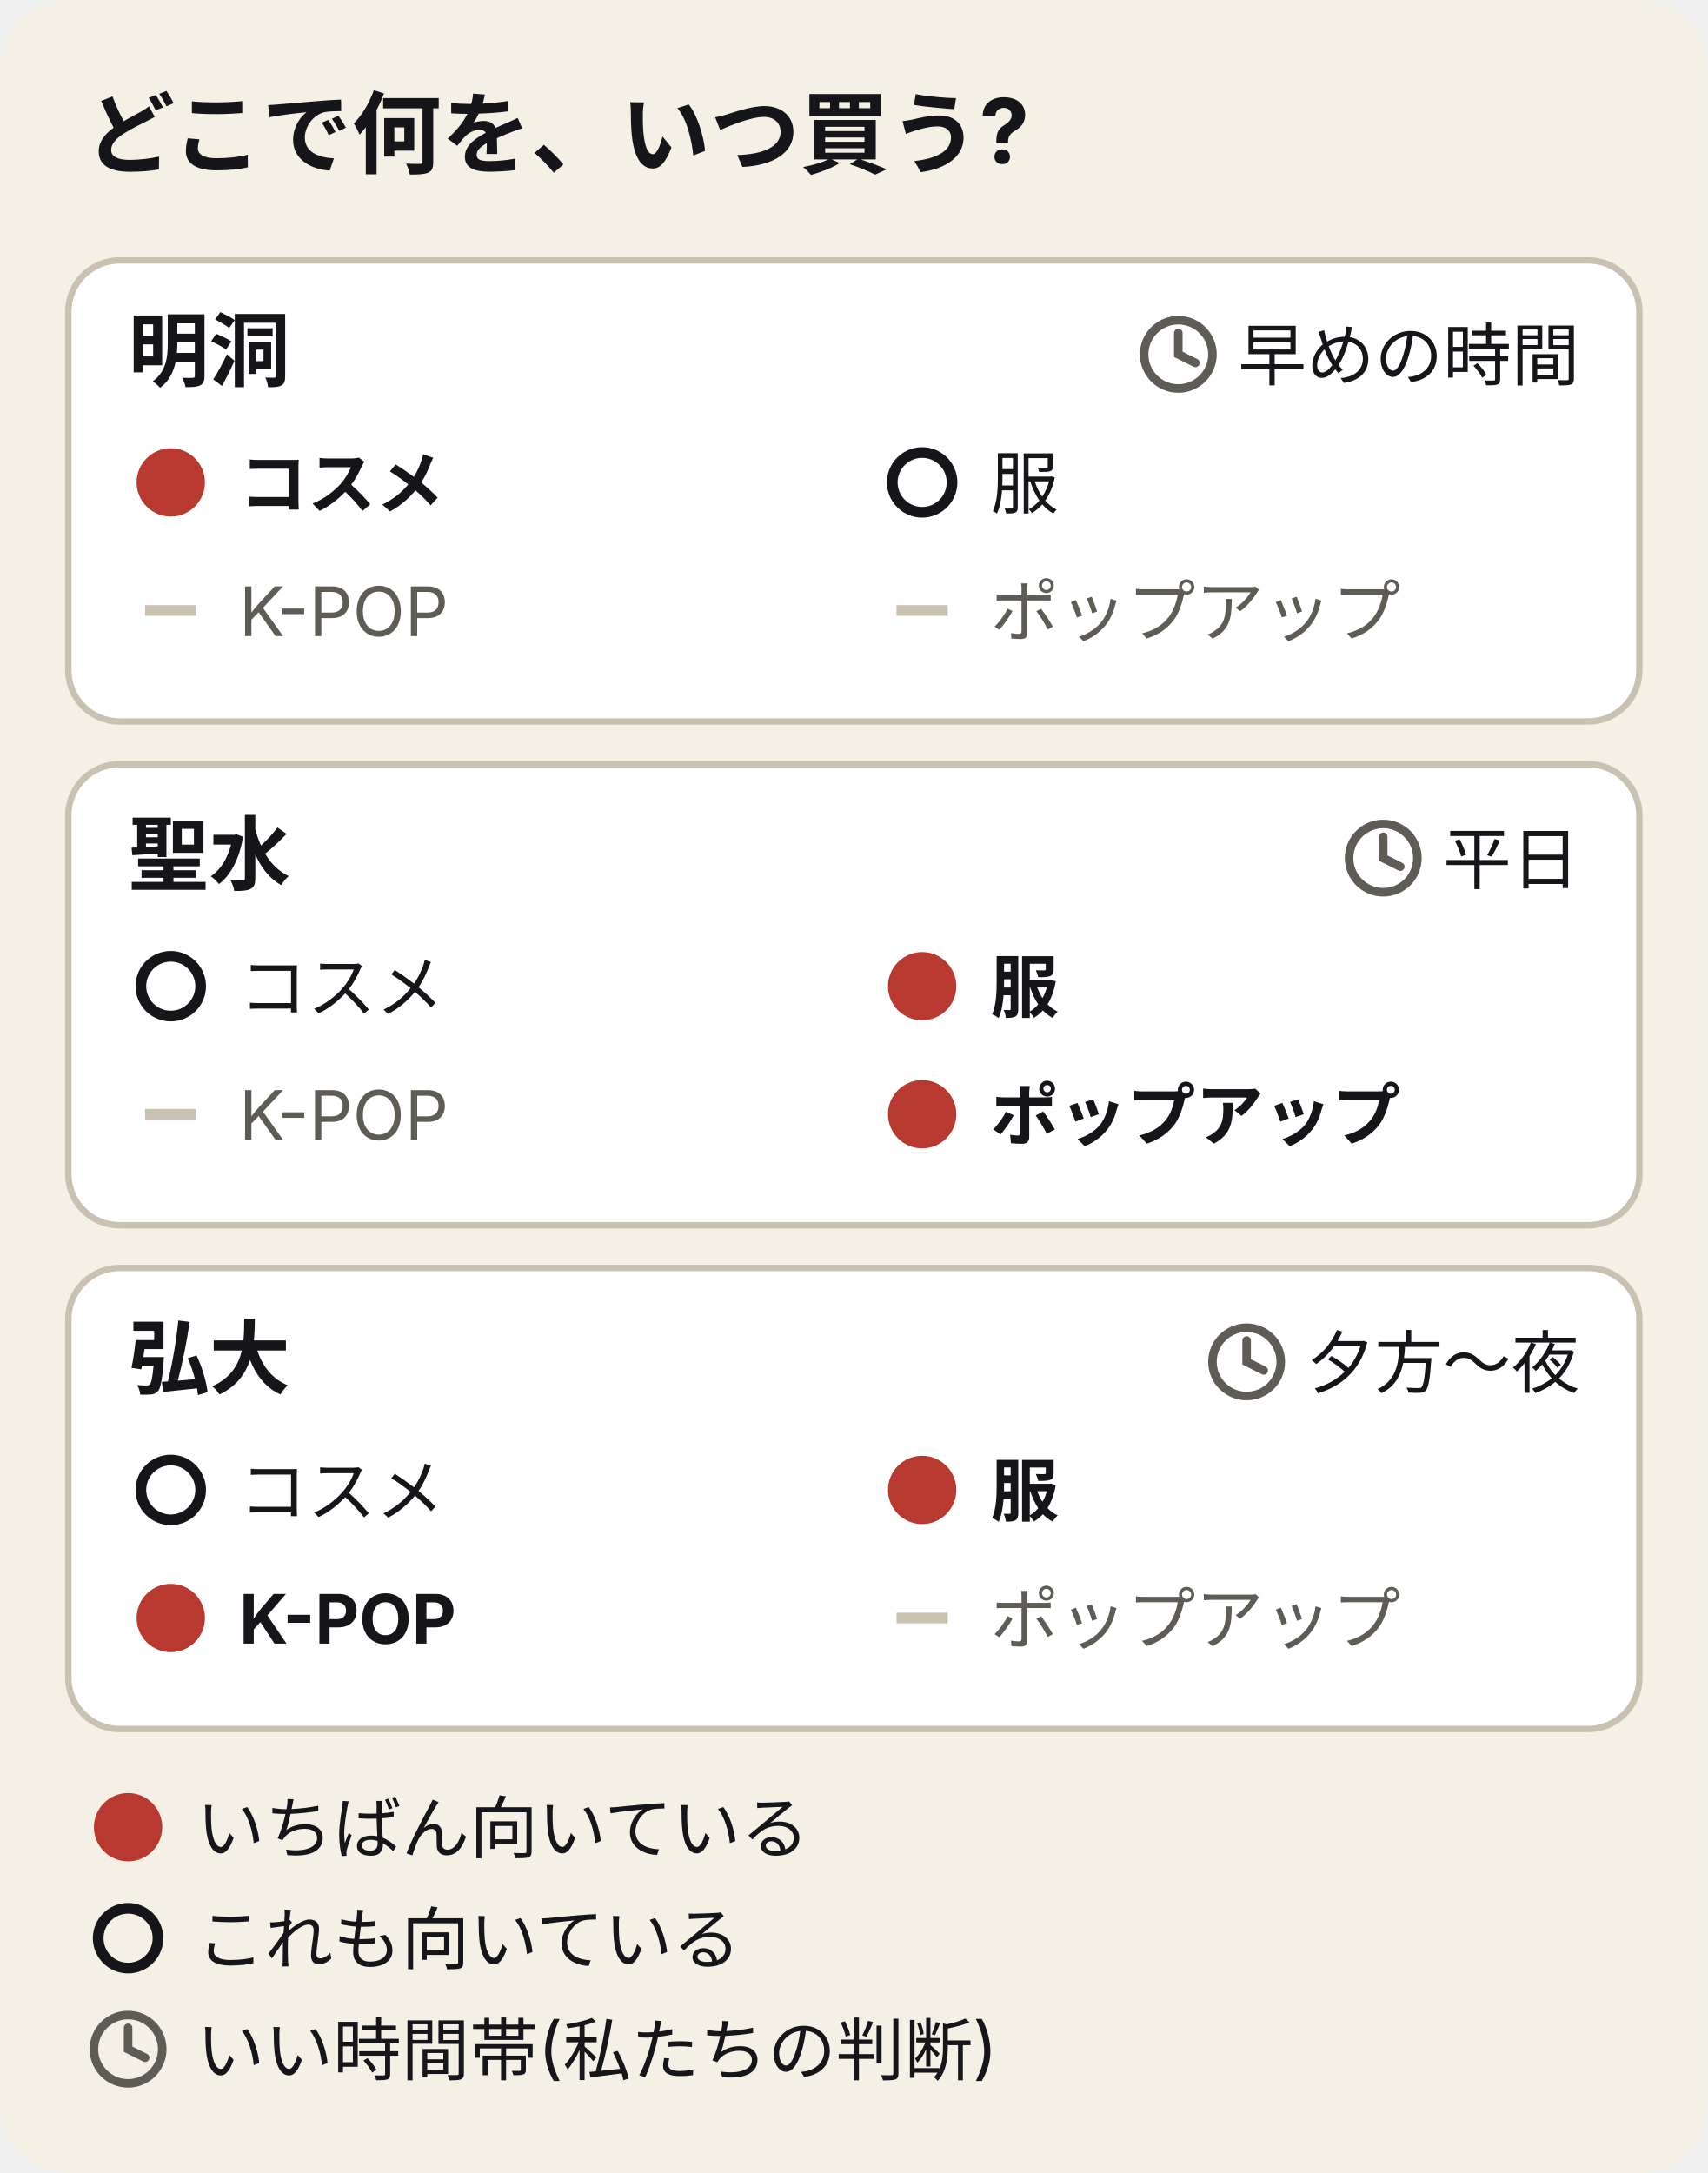
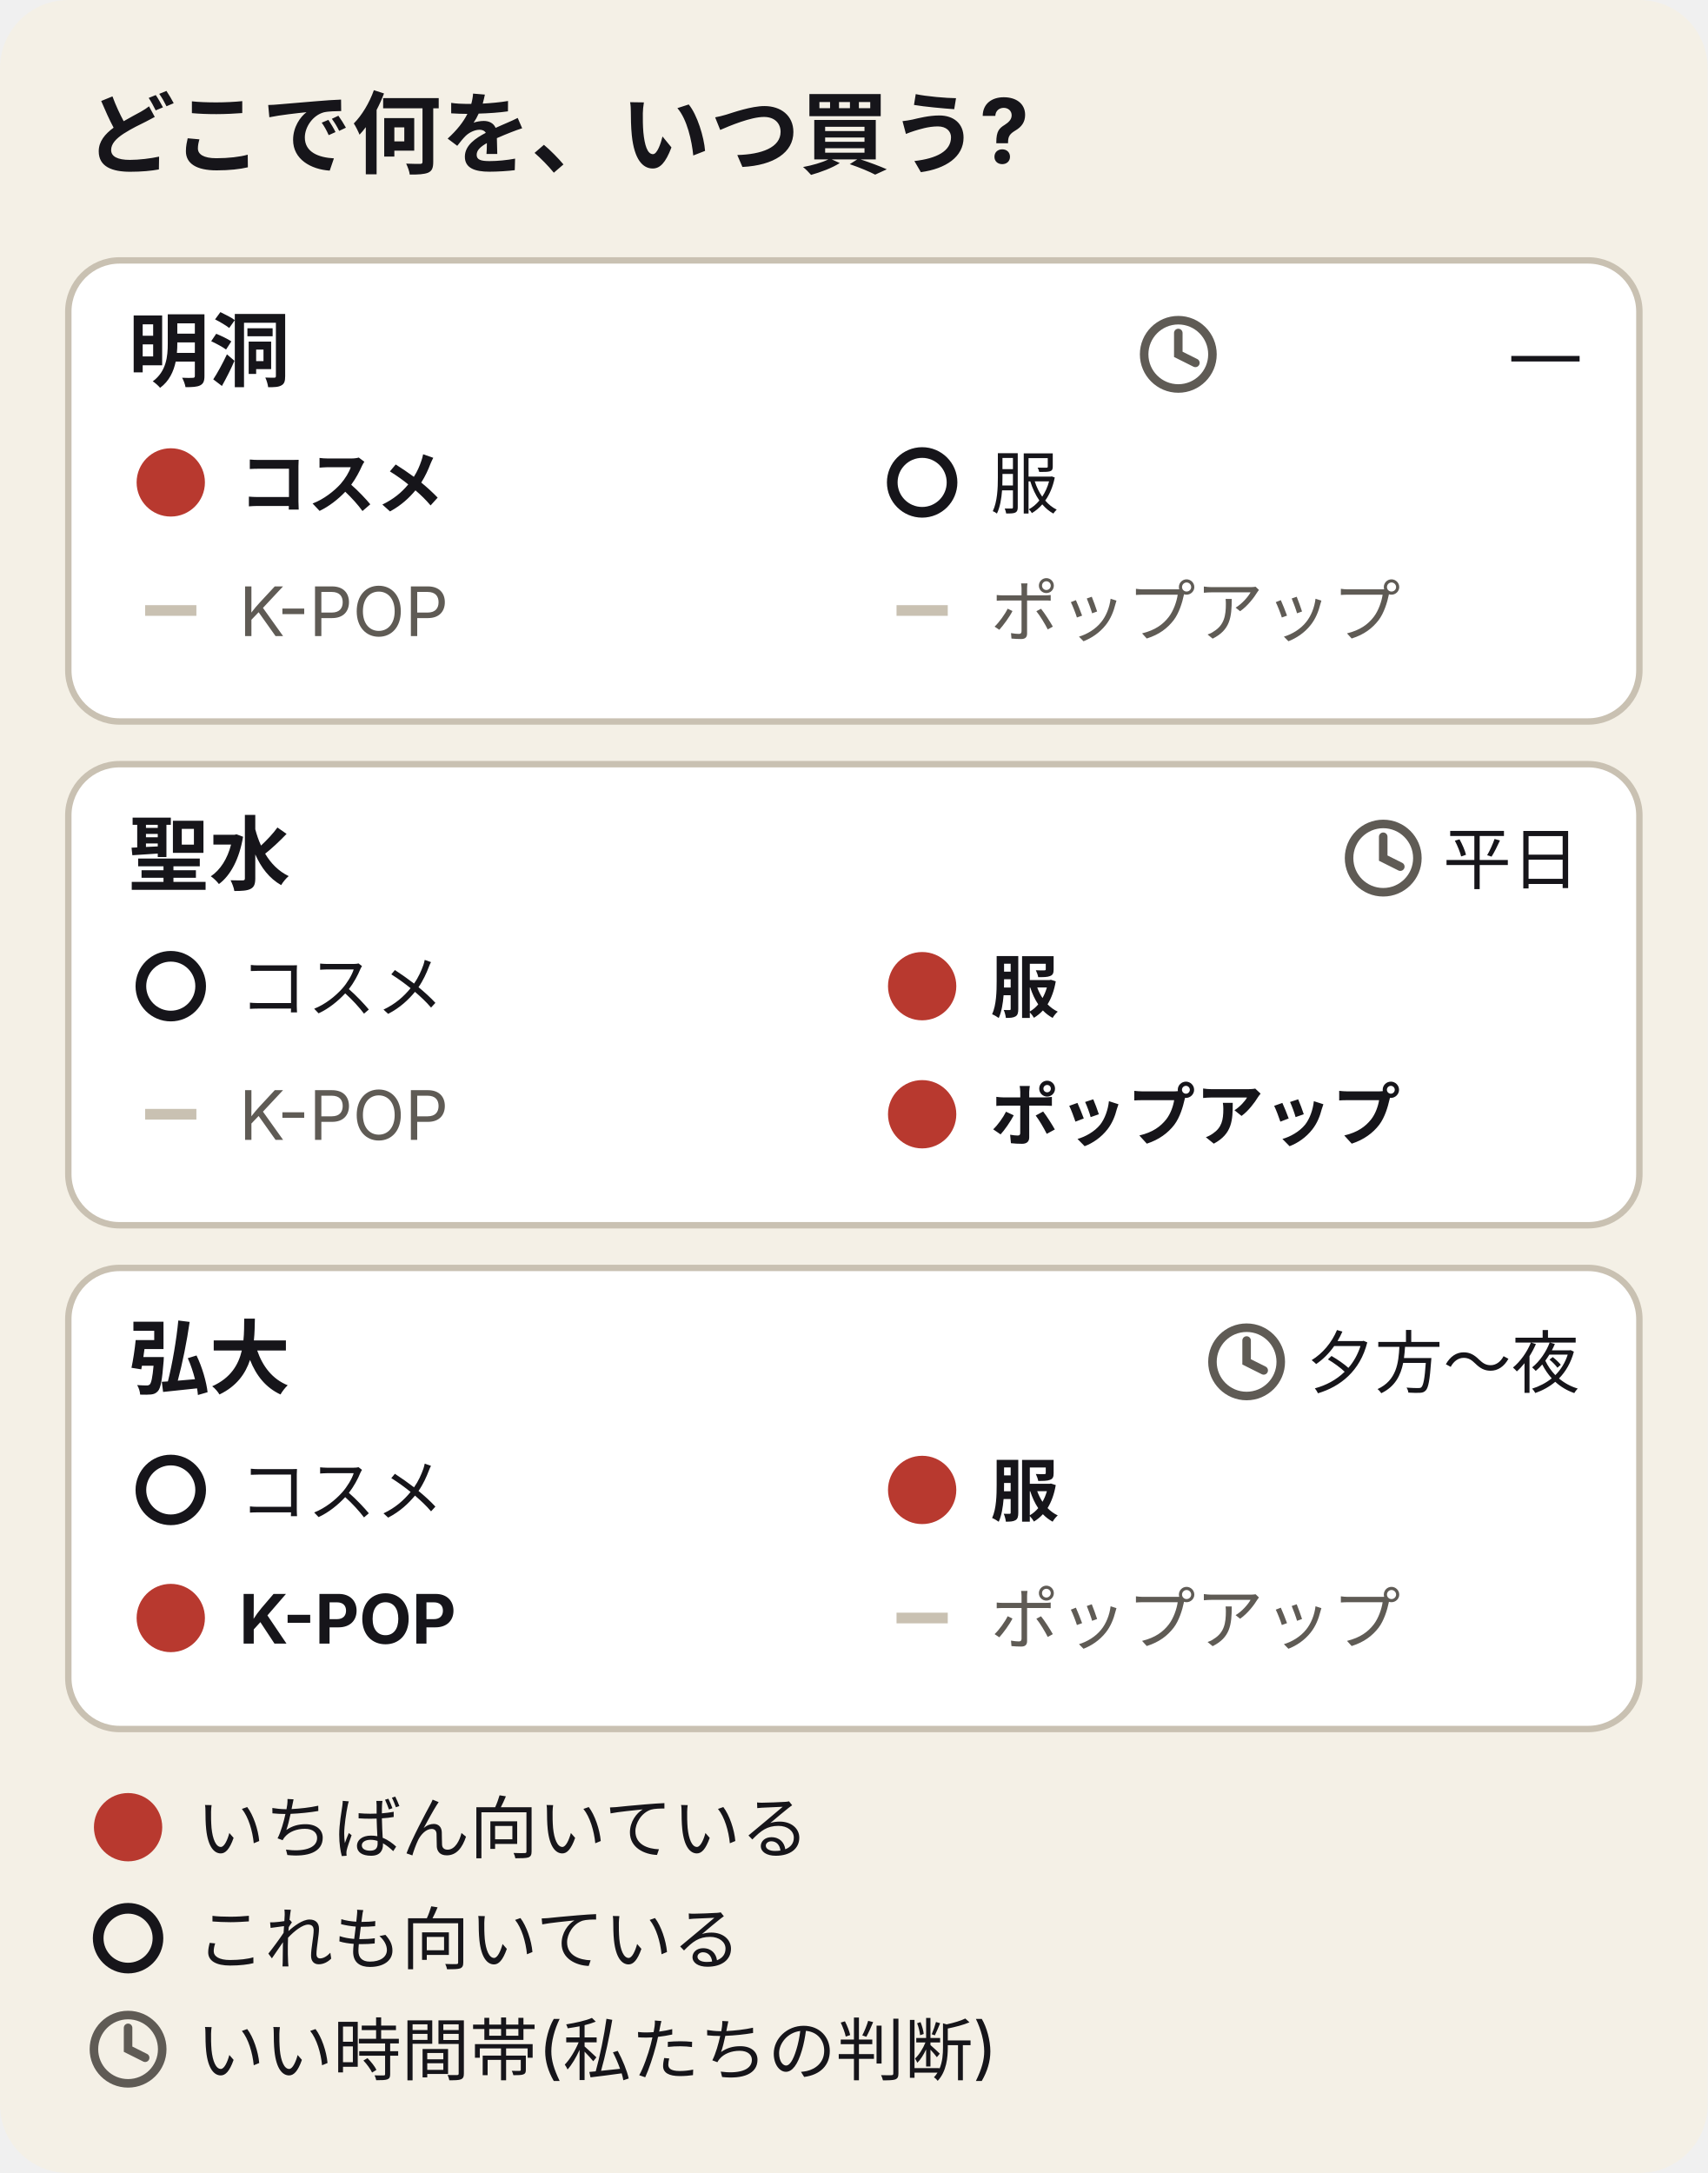
<svg xmlns="http://www.w3.org/2000/svg" viewBox="0 0 400 509" role="img" aria-label="どこで何を、いつ買う?" font-family="system-ui, -apple-system, &quot;Noto Sans KR&quot;, &quot;Noto Sans JP&quot;, &quot;Noto Sans TC&quot;, sans-serif">
  <rect width="400" height="509" rx="16" fill="#f4f0e6" />
  <defs>
    <marker id="ah" viewBox="0 0 10 10" refX="9" refY="5" markerWidth="7" markerHeight="7" orient="auto-start-reverse">
      <path d="M0,0 L10,5 L0,10 z" fill="#16151a" />
    </marker>
  </defs>
  <text x="20" y="39" font-size="21" fill="#16151a" font-weight="bold" text-anchor="start">どこで何を、いつ買う?</text>
  <rect x="16" y="61" width="368" height="108" rx="12" fill="#ffffff" stroke="#c9c1b2" stroke-width="1.5" />
  <text x="30" y="89" font-size="19" fill="#16151a" font-weight="bold" text-anchor="start">明洞</text>
  <circle cx="276" cy="83" r="8" fill="none" stroke="#5f5b55" stroke-width="2" />
  <path d="M276,78 L276,83 L280,85" fill="none" stroke="#5f5b55" stroke-width="2" stroke-linecap="round" />
-   <text x="370" y="89" font-size="16" fill="#16151a" text-anchor="end">早めの時間</text>
+   <text x="370" y="89" font-size="16" fill="#16151a" text-anchor="end">—</text>
  <circle cx="40" cy="113" r="8" fill="#b8392f" />
  <text x="56" y="119" font-size="16" fill="#16151a" font-weight="bold" text-anchor="start">コスメ</text>
  <circle cx="216" cy="113" r="7" fill="none" stroke="#16151a" stroke-width="2.5" />
  <text x="232" y="119" font-size="16" fill="#16151a" text-anchor="start">服</text>
  <line x1="34" y1="143" x2="46" y2="143" stroke="#c9c1b2" stroke-width="2.5" />
  <text x="56" y="149" font-size="16" fill="#5f5b55" text-anchor="start">K-POP</text>
  <line x1="210" y1="143" x2="222" y2="143" stroke="#c9c1b2" stroke-width="2.5" />
  <text x="232" y="149" font-size="16" fill="#5f5b55" text-anchor="start">ポップアップ</text>
  <rect x="16" y="179" width="368" height="108" rx="12" fill="#ffffff" stroke="#c9c1b2" stroke-width="1.5" />
  <text x="30" y="207" font-size="19" fill="#16151a" font-weight="bold" text-anchor="start">聖水</text>
  <circle cx="324" cy="201" r="8" fill="none" stroke="#5f5b55" stroke-width="2" />
  <path d="M324,196 L324,201 L328,203" fill="none" stroke="#5f5b55" stroke-width="2" stroke-linecap="round" />
  <text x="370" y="207" font-size="16" fill="#16151a" text-anchor="end">平日</text>
  <circle cx="40" cy="231" r="7" fill="none" stroke="#16151a" stroke-width="2.5" />
  <text x="56" y="237" font-size="16" fill="#16151a" text-anchor="start">コスメ</text>
  <circle cx="216" cy="231" r="8" fill="#b8392f" />
  <text x="232" y="237" font-size="16" fill="#16151a" font-weight="bold" text-anchor="start">服</text>
  <line x1="34" y1="261" x2="46" y2="261" stroke="#c9c1b2" stroke-width="2.5" />
  <text x="56" y="267" font-size="16" fill="#5f5b55" text-anchor="start">K-POP</text>
  <circle cx="216" cy="261" r="8" fill="#b8392f" />
  <text x="232" y="267" font-size="16" fill="#16151a" font-weight="bold" text-anchor="start">ポップアップ</text>
  <rect x="16" y="297" width="368" height="108" rx="12" fill="#ffffff" stroke="#c9c1b2" stroke-width="1.5" />
  <text x="30" y="325" font-size="19" fill="#16151a" font-weight="bold" text-anchor="start">弘大</text>
  <circle cx="292" cy="319" r="8" fill="none" stroke="#5f5b55" stroke-width="2" />
  <path d="M292,314 L292,319 L296,321" fill="none" stroke="#5f5b55" stroke-width="2" stroke-linecap="round" />
  <text x="370" y="325" font-size="16" fill="#16151a" text-anchor="end">夕方〜夜</text>
  <circle cx="40" cy="349" r="7" fill="none" stroke="#16151a" stroke-width="2.5" />
  <text x="56" y="355" font-size="16" fill="#16151a" text-anchor="start">コスメ</text>
  <circle cx="216" cy="349" r="8" fill="#b8392f" />
  <text x="232" y="355" font-size="16" fill="#16151a" font-weight="bold" text-anchor="start">服</text>
  <circle cx="40" cy="379" r="8" fill="#b8392f" />
  <text x="56" y="385" font-size="16" fill="#16151a" font-weight="bold" text-anchor="start">K-POP</text>
  <line x1="210" y1="379" x2="222" y2="379" stroke="#c9c1b2" stroke-width="2.5" />
  <text x="232" y="385" font-size="16" fill="#5f5b55" text-anchor="start">ポップアップ</text>
  <circle cx="30" cy="428" r="8" fill="#b8392f" />
  <text x="46" y="434" font-size="16" fill="#16151a" text-anchor="start">いちばん向いている</text>
  <circle cx="30" cy="454" r="7" fill="none" stroke="#16151a" stroke-width="2.5" />
  <text x="46" y="460" font-size="16" fill="#16151a" text-anchor="start">これも向いている</text>
  <circle cx="30" cy="480" r="8" fill="none" stroke="#5f5b55" stroke-width="2" />
  <path d="M30,475 L30,480 L34,482" fill="none" stroke="#5f5b55" stroke-width="2" stroke-linecap="round" />
  <text x="46" y="486" font-size="16" fill="#16151a" text-anchor="start">いい時間帯(私たちの判断)</text>
</svg>
